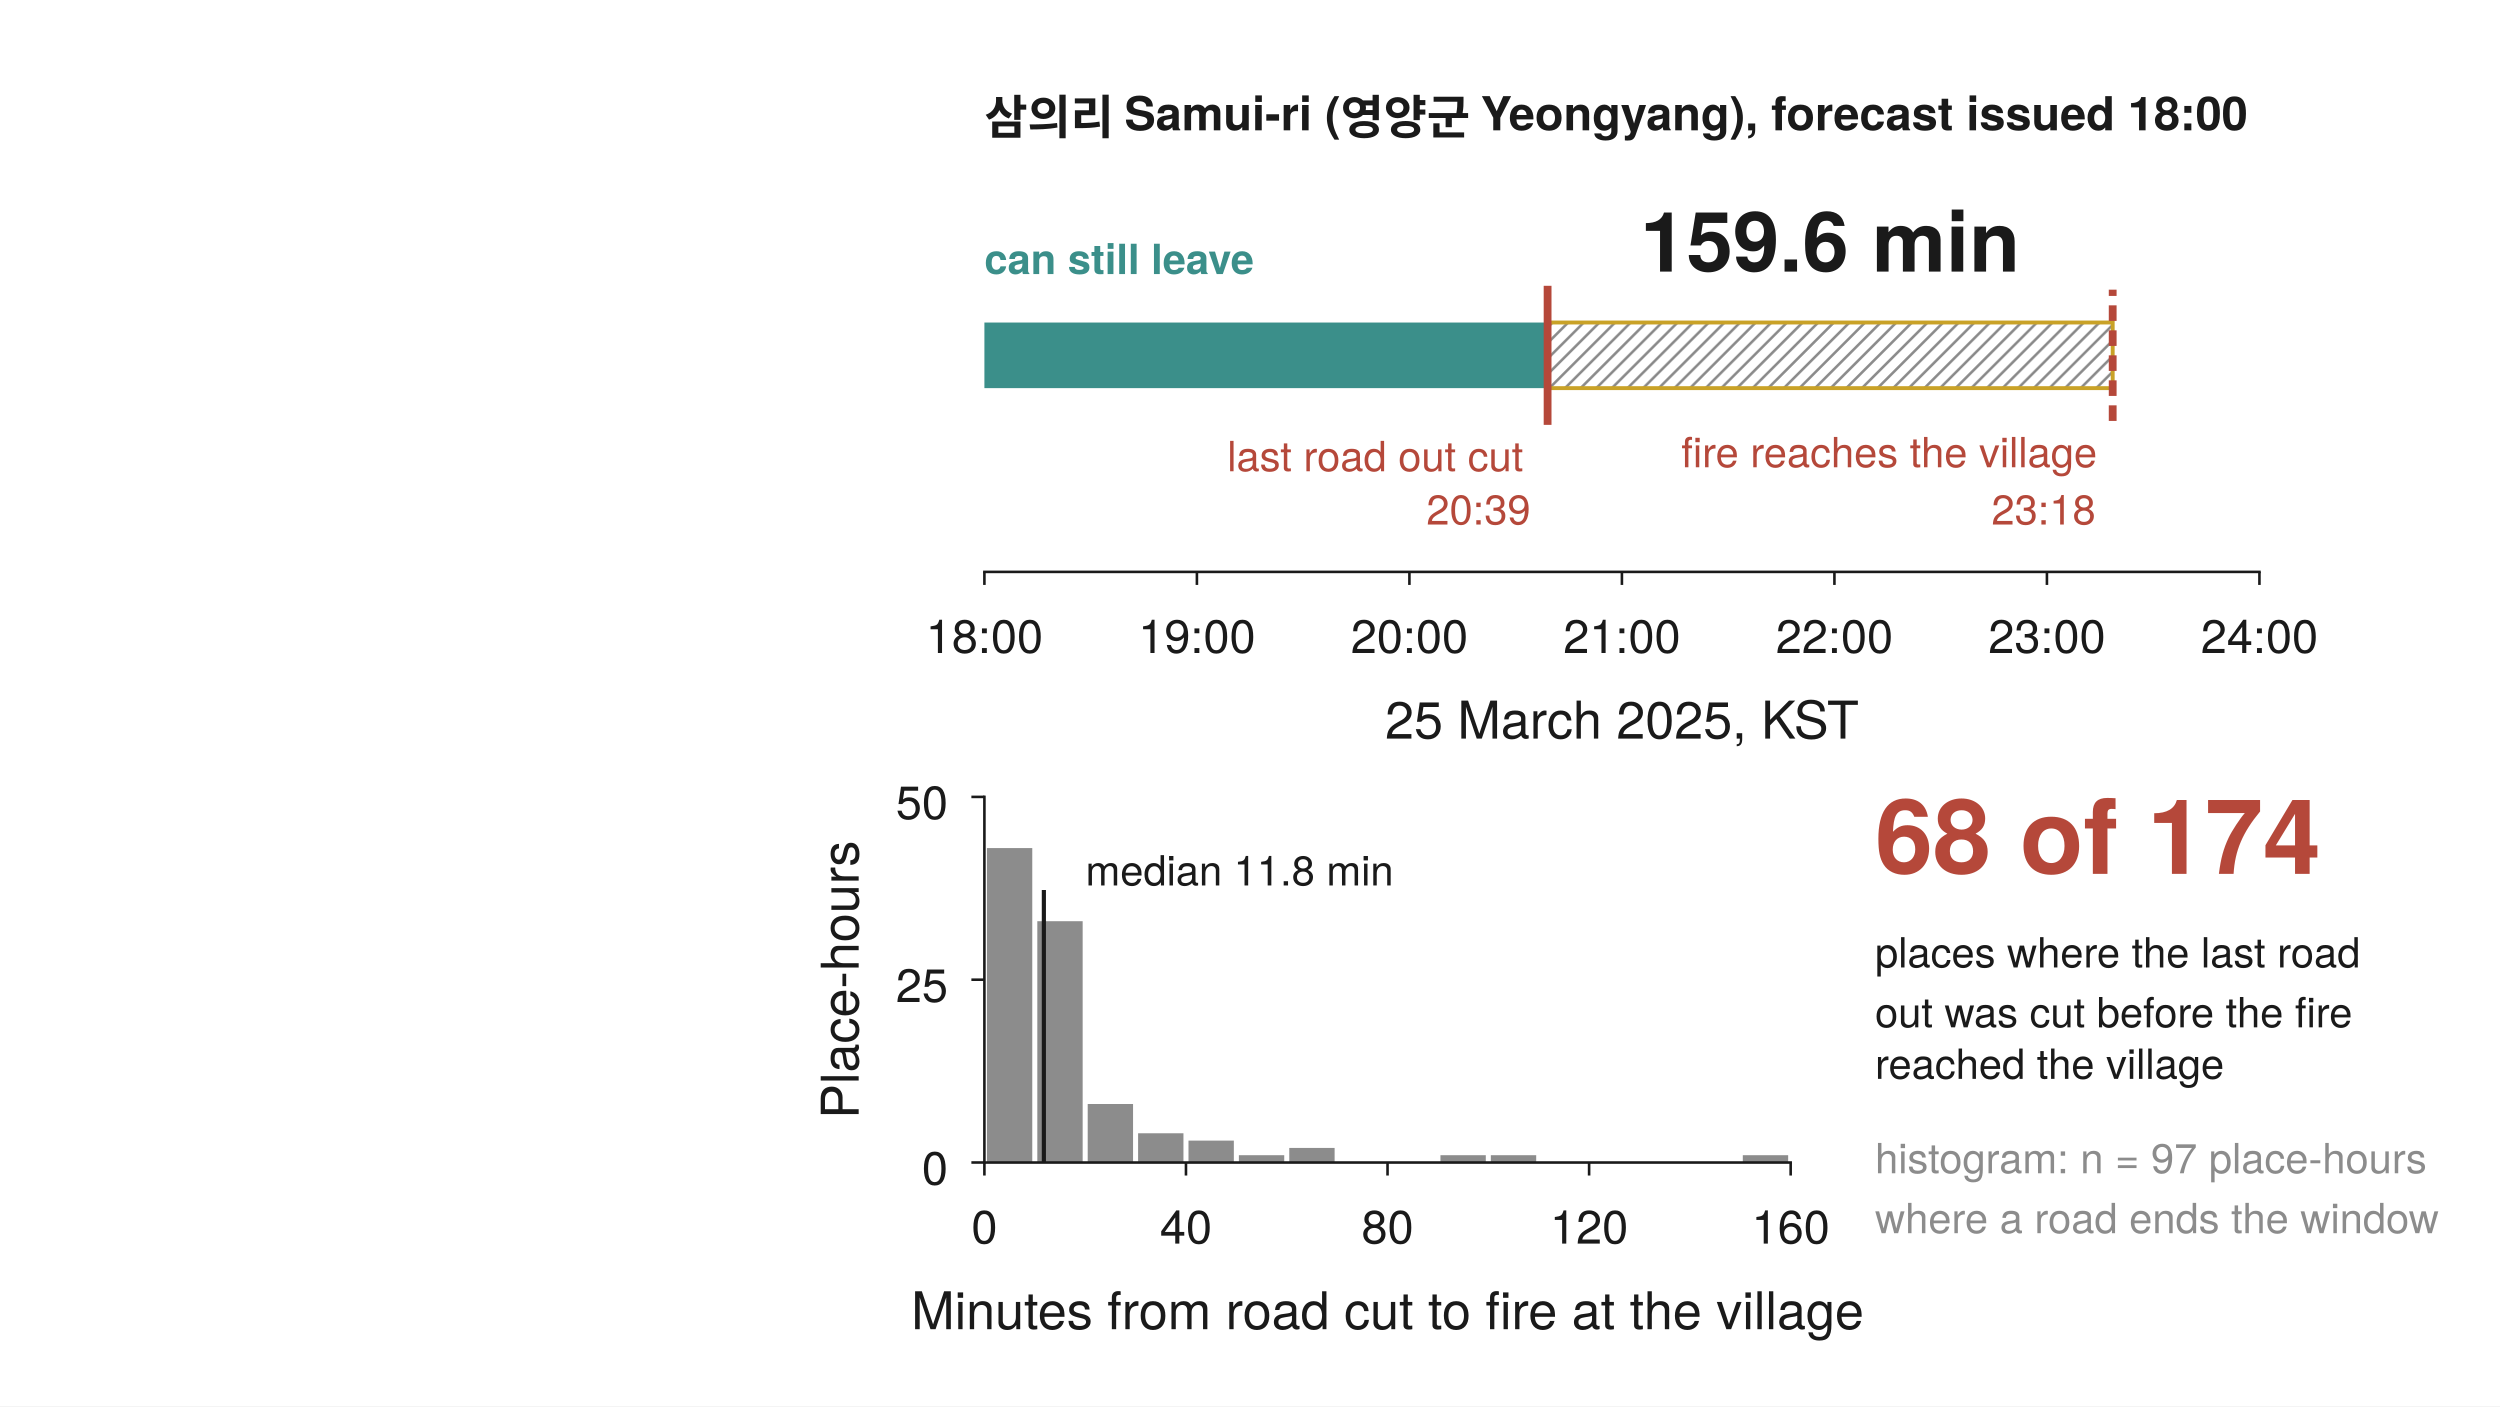
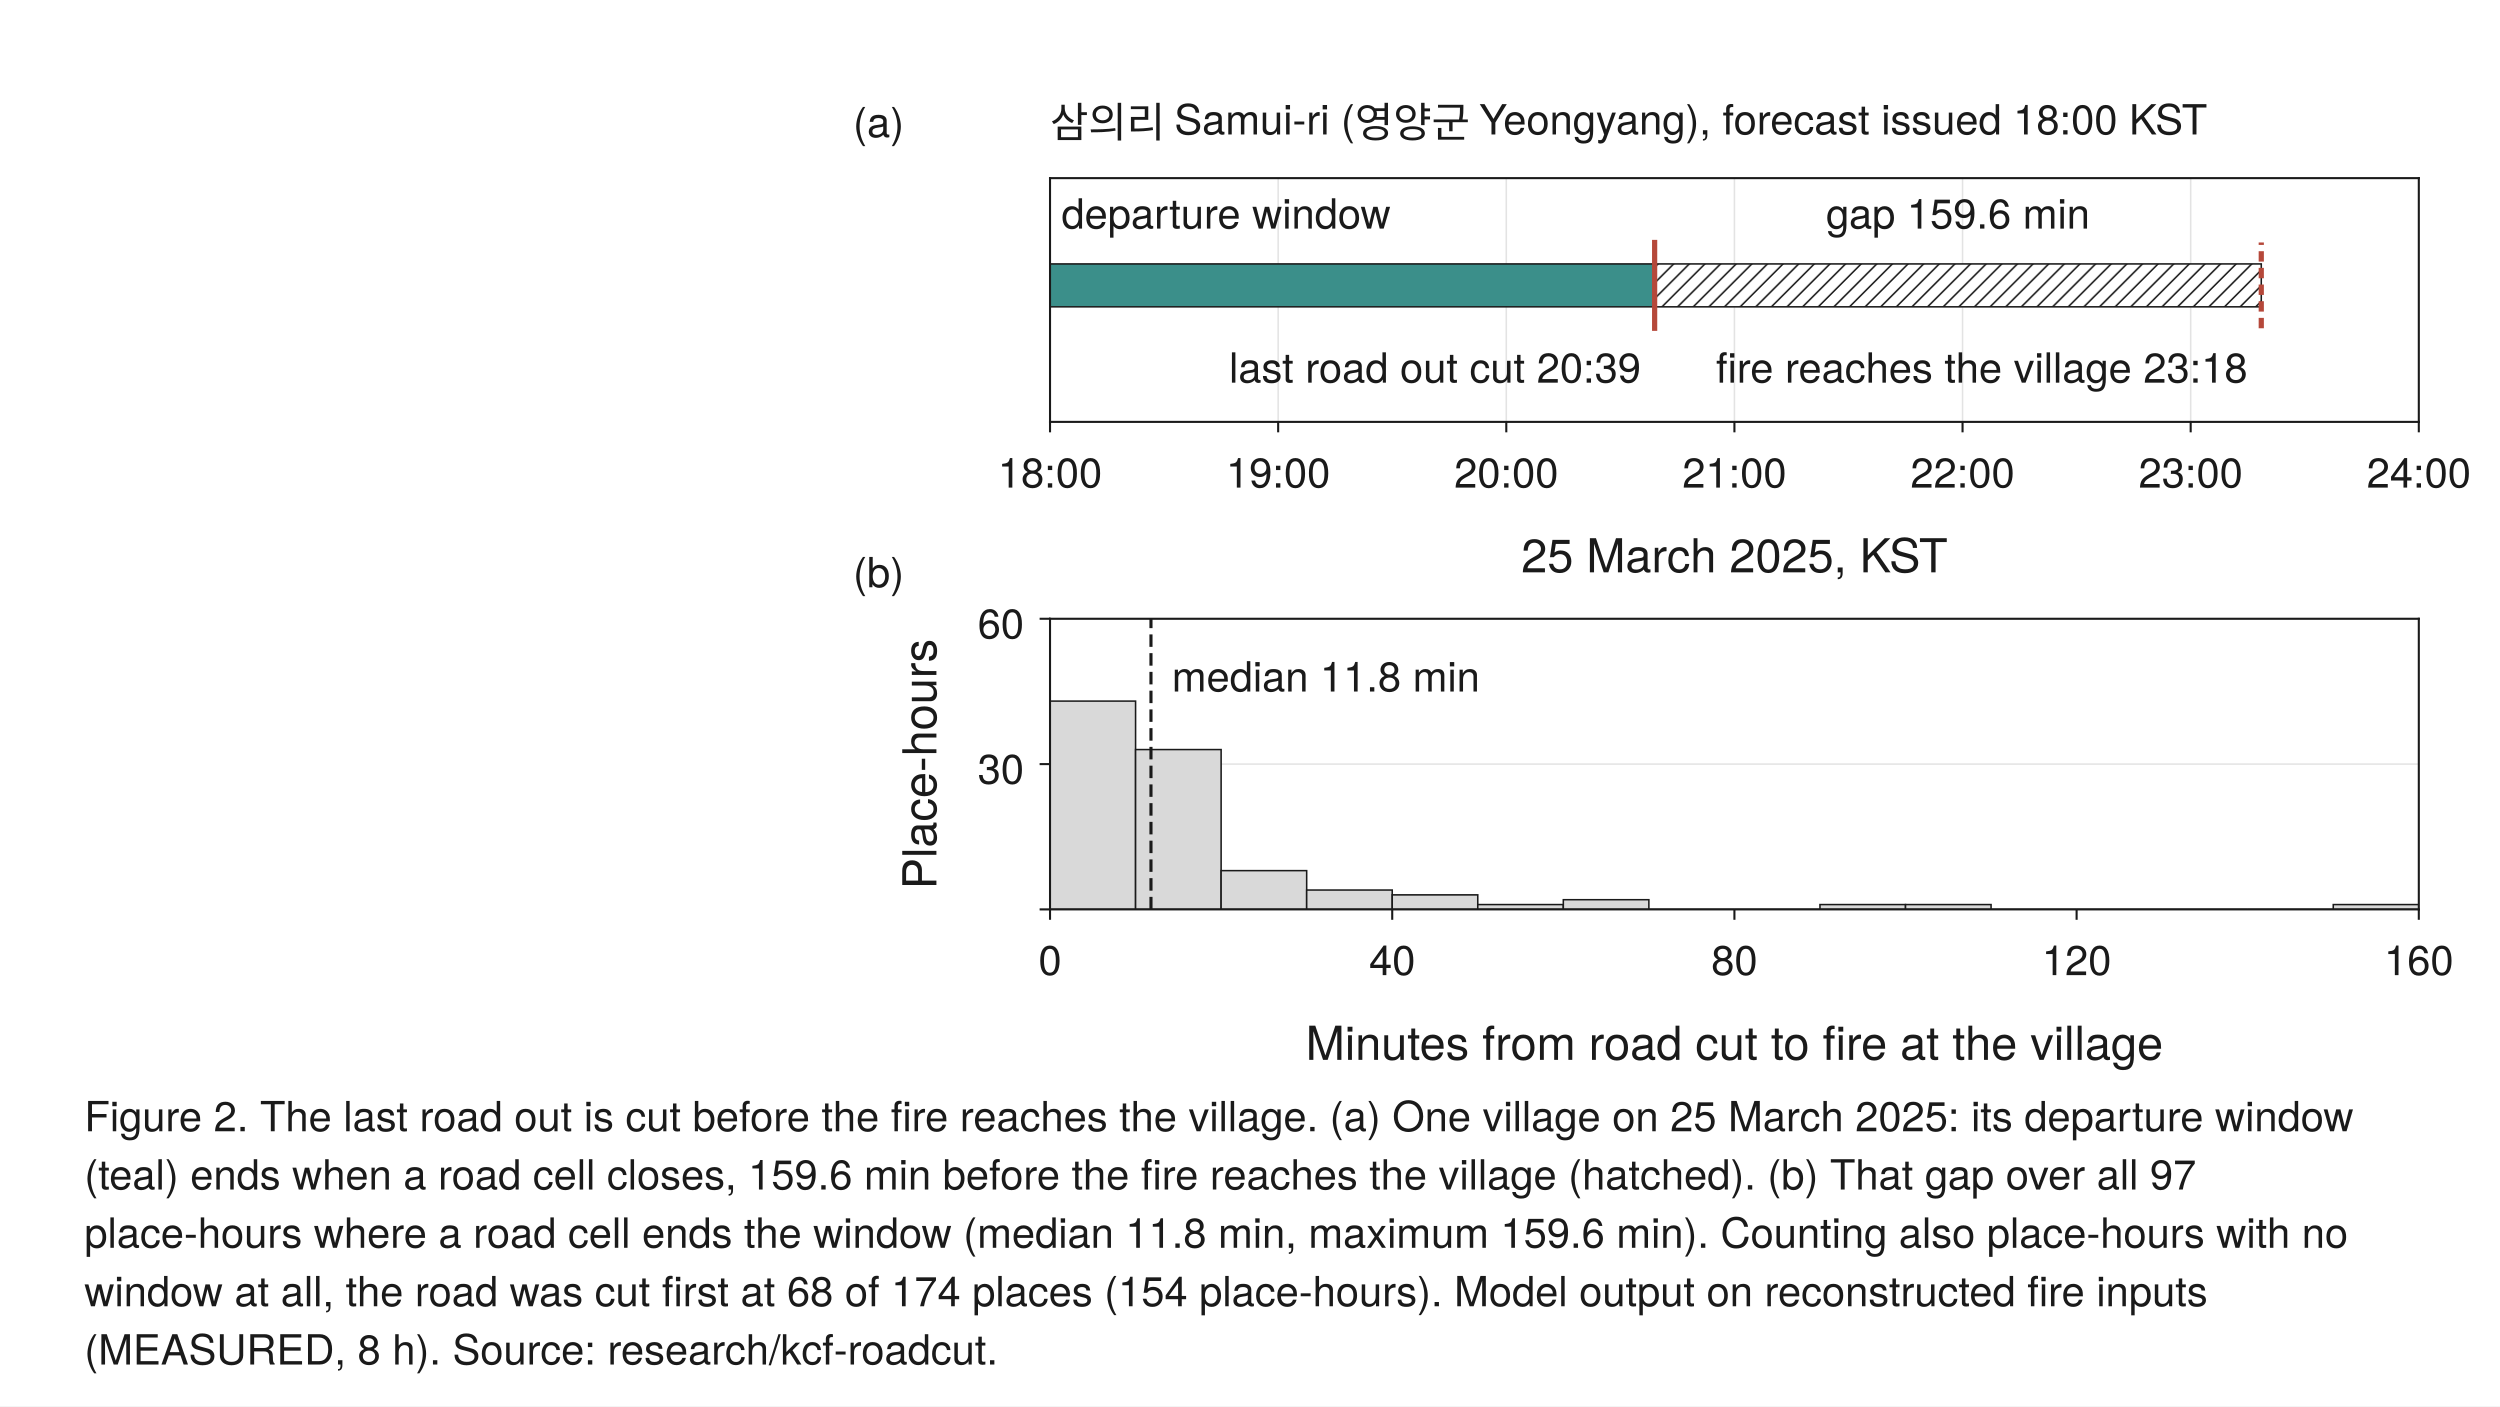
<svg xmlns="http://www.w3.org/2000/svg" xmlns:xlink="http://www.w3.org/1999/xlink" width="959.976pt" height="540pt" viewBox="0 0 959.976 540" version="1.1">
  <defs>
    <style type="text/css">*{stroke-linejoin: round; stroke-linecap: butt}</style>
  </defs>
  <g id="figure_1">
    <g id="patch_1">
      <path d="M 0 540  L 959.976 540  L 959.976 0  L 0 0  z " style="fill: #ffffff" />
    </g>
    <g id="axes_1">
      <g id="patch_2">
-         <path d="M 378 219.6  L 867.6 219.6  L 867.6 93.6  L 378 93.6  z " style="fill: #ffffff" />
-       </g>
-       <g id="patch_3">
-         <path d="M 378 149.04  L 594.263 149.04  L 594.263 123.84  L 378 123.84  z " clip-path="url(#pa792c0b1e0)" style="fill: #3b8f8a" />
-       </g>
-       <g id="patch_4">
-         <path d="M 594.263 149.04  L 811.251 149.04  L 811.251 123.84  L 594.263 123.84  z " clip-path="url(#pa792c0b1e0)" style="fill: url(#h95741f524a); stroke: #c9a227; stroke-width: 1.5; stroke-linejoin: miter" />
+         <path d="M 403.2 162  L 928.8 162  L 928.8 68.4  L 403.2 68.4  z " style="fill: #ffffff" />
      </g>
      <g id="matplotlib.axis_1">
        <g id="xtick_1">
+           <g id="bg:grid">
+             <path d="M 403.2 162  L 403.2 68.4  " clip-path="url(#pf349d18ec6)" style="fill: none; stroke: #e3e3e3; stroke-width: 0.6; stroke-linecap: square" />
+           </g>
          <g id="line2d_1">
            <defs>
-               <path id="m3ebabc26ee" d="M 0 0  L 0 5  " style="stroke: #1a1a1a" />
+               <path id="m304381d74c" d="M 0 0  L 0 4  " style="stroke: #1a1a1a; stroke-width: 0.8" />
            </defs>
            <g>
-               <use xlink:href="#m3ebabc26ee" x="378" y="219.6" style="fill: #1a1a1a; stroke: #1a1a1a" />
+               <use xlink:href="#m304381d74c" x="403.2" y="162" style="fill: #1a1a1a; stroke: #1a1a1a; stroke-width: 0.8" />
            </g>
          </g>
          <g id="text_1">
-             <text style="font-size: 18px; font-family: 'Helvetica Neue', 'NanumGothic'; text-anchor: middle; fill: #1a1a1a" x="378" y="250.736" transform="rotate(-0 378 250.736)">18:00</text>
+             <text style="font-size: 16px; font-family: 'Helvetica Neue', 'NanumGothic'; text-anchor: middle; fill: #1a1a1a" x="403.2" y="187.232" transform="rotate(-0 403.2 187.232)">18:00</text>
          </g>
        </g>
        <g id="xtick_2">
+           <g id="bg:grid">
+             <path d="M 490.8 162  L 490.8 68.4  " clip-path="url(#pf349d18ec6)" style="fill: none; stroke: #e3e3e3; stroke-width: 0.6; stroke-linecap: square" />
+           </g>
          <g id="line2d_2">
            <g>
-               <use xlink:href="#m3ebabc26ee" x="459.6" y="219.6" style="fill: #1a1a1a; stroke: #1a1a1a" />
+               <use xlink:href="#m304381d74c" x="490.8" y="162" style="fill: #1a1a1a; stroke: #1a1a1a; stroke-width: 0.8" />
            </g>
          </g>
          <g id="text_2">
-             <text style="font-size: 18px; font-family: 'Helvetica Neue', 'NanumGothic'; text-anchor: middle; fill: #1a1a1a" x="459.6" y="250.736" transform="rotate(-0 459.6 250.736)">19:00</text>
+             <text style="font-size: 16px; font-family: 'Helvetica Neue', 'NanumGothic'; text-anchor: middle; fill: #1a1a1a" x="490.8" y="187.232" transform="rotate(-0 490.8 187.232)">19:00</text>
          </g>
        </g>
        <g id="xtick_3">
+           <g id="bg:grid">
+             <path d="M 578.4 162  L 578.4 68.4  " clip-path="url(#pf349d18ec6)" style="fill: none; stroke: #e3e3e3; stroke-width: 0.6; stroke-linecap: square" />
+           </g>
          <g id="line2d_3">
            <g>
-               <use xlink:href="#m3ebabc26ee" x="541.2" y="219.6" style="fill: #1a1a1a; stroke: #1a1a1a" />
+               <use xlink:href="#m304381d74c" x="578.4" y="162" style="fill: #1a1a1a; stroke: #1a1a1a; stroke-width: 0.8" />
            </g>
          </g>
          <g id="text_3">
-             <text style="font-size: 18px; font-family: 'Helvetica Neue', 'NanumGothic'; text-anchor: middle; fill: #1a1a1a" x="541.2" y="250.736" transform="rotate(-0 541.2 250.736)">20:00</text>
+             <text style="font-size: 16px; font-family: 'Helvetica Neue', 'NanumGothic'; text-anchor: middle; fill: #1a1a1a" x="578.4" y="187.232" transform="rotate(-0 578.4 187.232)">20:00</text>
          </g>
        </g>
        <g id="xtick_4">
+           <g id="bg:grid">
+             <path d="M 666 162  L 666 68.4  " clip-path="url(#pf349d18ec6)" style="fill: none; stroke: #e3e3e3; stroke-width: 0.6; stroke-linecap: square" />
+           </g>
          <g id="line2d_4">
            <g>
-               <use xlink:href="#m3ebabc26ee" x="622.8" y="219.6" style="fill: #1a1a1a; stroke: #1a1a1a" />
+               <use xlink:href="#m304381d74c" x="666" y="162" style="fill: #1a1a1a; stroke: #1a1a1a; stroke-width: 0.8" />
            </g>
          </g>
          <g id="text_4">
-             <text style="font-size: 18px; font-family: 'Helvetica Neue', 'NanumGothic'; text-anchor: middle; fill: #1a1a1a" x="622.8" y="250.736" transform="rotate(-0 622.8 250.736)">21:00</text>
+             <text style="font-size: 16px; font-family: 'Helvetica Neue', 'NanumGothic'; text-anchor: middle; fill: #1a1a1a" x="666" y="187.232" transform="rotate(-0 666 187.232)">21:00</text>
          </g>
        </g>
        <g id="xtick_5">
+           <g id="bg:grid">
+             <path d="M 753.6 162  L 753.6 68.4  " clip-path="url(#pf349d18ec6)" style="fill: none; stroke: #e3e3e3; stroke-width: 0.6; stroke-linecap: square" />
+           </g>
          <g id="line2d_5">
            <g>
-               <use xlink:href="#m3ebabc26ee" x="704.4" y="219.6" style="fill: #1a1a1a; stroke: #1a1a1a" />
+               <use xlink:href="#m304381d74c" x="753.6" y="162" style="fill: #1a1a1a; stroke: #1a1a1a; stroke-width: 0.8" />
            </g>
          </g>
          <g id="text_5">
-             <text style="font-size: 18px; font-family: 'Helvetica Neue', 'NanumGothic'; text-anchor: middle; fill: #1a1a1a" x="704.4" y="250.736" transform="rotate(-0 704.4 250.736)">22:00</text>
+             <text style="font-size: 16px; font-family: 'Helvetica Neue', 'NanumGothic'; text-anchor: middle; fill: #1a1a1a" x="753.6" y="187.232" transform="rotate(-0 753.6 187.232)">22:00</text>
          </g>
        </g>
        <g id="xtick_6">
+           <g id="bg:grid">
+             <path d="M 841.2 162  L 841.2 68.4  " clip-path="url(#pf349d18ec6)" style="fill: none; stroke: #e3e3e3; stroke-width: 0.6; stroke-linecap: square" />
+           </g>
          <g id="line2d_6">
            <g>
-               <use xlink:href="#m3ebabc26ee" x="786" y="219.6" style="fill: #1a1a1a; stroke: #1a1a1a" />
+               <use xlink:href="#m304381d74c" x="841.2" y="162" style="fill: #1a1a1a; stroke: #1a1a1a; stroke-width: 0.8" />
            </g>
          </g>
          <g id="text_6">
-             <text style="font-size: 18px; font-family: 'Helvetica Neue', 'NanumGothic'; text-anchor: middle; fill: #1a1a1a" x="786" y="250.736" transform="rotate(-0 786 250.736)">23:00</text>
+             <text style="font-size: 16px; font-family: 'Helvetica Neue', 'NanumGothic'; text-anchor: middle; fill: #1a1a1a" x="841.2" y="187.232" transform="rotate(-0 841.2 187.232)">23:00</text>
          </g>
        </g>
        <g id="xtick_7">
+           <g id="bg:grid">
+             <path d="M 928.8 162  L 928.8 68.4  " clip-path="url(#pf349d18ec6)" style="fill: none; stroke: #e3e3e3; stroke-width: 0.6; stroke-linecap: square" />
+           </g>
          <g id="line2d_7">
            <g>
-               <use xlink:href="#m3ebabc26ee" x="867.6" y="219.6" style="fill: #1a1a1a; stroke: #1a1a1a" />
+               <use xlink:href="#m304381d74c" x="928.8" y="162" style="fill: #1a1a1a; stroke: #1a1a1a; stroke-width: 0.8" />
            </g>
          </g>
          <g id="text_7">
-             <text style="font-size: 18px; font-family: 'Helvetica Neue', 'NanumGothic'; text-anchor: middle; fill: #1a1a1a" x="867.6" y="250.736" transform="rotate(-0 867.6 250.736)">24:00</text>
+             <text style="font-size: 16px; font-family: 'Helvetica Neue', 'NanumGothic'; text-anchor: middle; fill: #1a1a1a" x="928.8" y="187.232" transform="rotate(-0 928.8 187.232)">24:00</text>
          </g>
        </g>
        <g id="text_8">
-           <text style="font-size: 20px; font-family: 'Helvetica Neue', 'NanumGothic'; text-anchor: middle; fill: #1a1a1a" x="622.8" y="283.61" transform="rotate(-0 622.8 283.61)">25 March 2025, KST</text>
+           <text style="font-size: 18px; font-family: 'Helvetica Neue', 'NanumGothic'; text-anchor: middle; fill: #1a1a1a" x="666" y="219.776" transform="rotate(-0 666 219.776)">25 March 2025, KST</text>
        </g>
      </g>
      <g id="matplotlib.axis_2" />
+       <g id="patch_3">
+         <path d="M 403.2 117.821  L 635.364 117.821  L 635.364 101.347  L 403.2 101.347  z " clip-path="url(#pf349d18ec6)" style="fill: #3b8f8a; stroke: #1a1a1a; stroke-width: 0.6; stroke-linejoin: miter" />
+       </g>
+       <g id="patch_4">
+         <path d="M 635.364 117.821  L 868.307 117.821  L 868.307 101.347  L 635.364 101.347  z " clip-path="url(#pf349d18ec6)" style="fill: url(#h51155446fb); stroke: #1a1a1a; stroke-width: 0.6; stroke-linejoin: miter" />
+       </g>
      <g id="line2d_8">
-         <path d="M 594.263 161.64  L 594.263 111.24  " clip-path="url(#pa792c0b1e0)" style="fill: none; stroke: #b5483a; stroke-width: 3; stroke-linecap: square" />
+         <path d="M 635.364 126.058  L 635.364 93.11  " clip-path="url(#pf349d18ec6)" style="fill: none; stroke: #b5483a; stroke-width: 2; stroke-linecap: square" />
      </g>
      <g id="line2d_9">
-         <path d="M 811.251 161.64  L 811.251 111.24  " clip-path="url(#pa792c0b1e0)" style="fill: none; stroke-dasharray: 6,3.6; stroke-dashoffset: 0; stroke: #b5483a; stroke-width: 3" />
+         <path d="M 868.307 126.058  L 868.307 93.11  " clip-path="url(#pf349d18ec6)" style="fill: none; stroke-dasharray: 4,2.4; stroke-dashoffset: 0; stroke: #b5483a; stroke-width: 2" />
      </g>
      <g id="patch_5">
-         <path d="M 378 219.6  L 867.6 219.6  " style="fill: none; stroke: #1a1a1a; stroke-linejoin: miter; stroke-linecap: square" />
+         <path d="M 403.2 162  L 403.2 68.4  " style="fill: none; stroke: #1a1a1a; stroke-width: 0.8; stroke-linejoin: miter; stroke-linecap: square" />
+       </g>
+       <g id="patch_6">
+         <path d="M 928.8 162  L 928.8 68.4  " style="fill: none; stroke: #1a1a1a; stroke-width: 0.8; stroke-linejoin: miter; stroke-linecap: square" />
+       </g>
+       <g id="patch_7">
+         <path d="M 403.2 162  L 928.8 162  " style="fill: none; stroke: #1a1a1a; stroke-width: 0.8; stroke-linejoin: miter; stroke-linecap: square" />
+       </g>
+       <g id="patch_8">
+         <path d="M 403.2 68.4  L 928.8 68.4  " style="fill: none; stroke: #1a1a1a; stroke-width: 0.8; stroke-linejoin: miter; stroke-linecap: square" />
      </g>
      <g id="text_9">
-         <text style="font-weight: 700; font-size: 16px; font-family: 'Helvetica Neue', 'NanumGothic'; text-anchor: start; fill: #3b8f8a" x="378" y="105.248" transform="rotate(-0 378 105.248)">can still leave</text>
+         <text style="font-size: 16px; font-family: 'Helvetica Neue', 'NanumGothic'; text-anchor: start; fill: #1a1a1a" x="407.58" y="87.79" transform="rotate(-0 407.58 87.7904)">departure window</text>
      </g>
      <g id="text_10">
-         <text style="font-weight: 700; font-size: 32px; font-family: 'Helvetica Neue', 'NanumGothic'; text-anchor: middle; fill: #1a1a1a" x="702.757" y="104.296" transform="rotate(-0 702.7567 104.296)">159.6 min</text>
+         <text style="font-size: 16px; font-family: 'Helvetica Neue', 'NanumGothic'; text-anchor: end; fill: #1a1a1a" x="630.108" y="146.946" transform="rotate(-0 630.1083 146.9456)">last road out cut 20:39</text>
      </g>
      <g id="text_11">
-         <text style="font-size: 16px; font-family: 'Helvetica Neue', 'NanumGothic'; fill: #b5483a" transform="translate(471.2547 180.953)">last road out cut</text>
-         <text style="font-size: 16px; font-family: 'Helvetica Neue', 'NanumGothic'; fill: #b5483a" transform="translate(547.7072 201.417)">20:39</text>
+         <text style="font-size: 16px; font-family: 'Helvetica Neue', 'NanumGothic'; text-anchor: end; fill: #1a1a1a" x="863.051" y="146.946" transform="rotate(-0 863.0513 146.9456)">fire reaches the village 23:18</text>
      </g>
      <g id="text_12">
-         <text style="font-size: 16px; font-family: 'Helvetica Neue', 'NanumGothic'; fill: #b5483a" transform="translate(645.6002 179.4317)">fire reaches the village</text>
-         <text style="font-size: 16px; font-family: 'Helvetica Neue', 'NanumGothic'; fill: #b5483a" transform="translate(764.6952 201.417)">23:18</text>
+         <text style="font-size: 16px; font-family: 'Helvetica Neue', 'NanumGothic'; text-anchor: middle; fill: #1a1a1a" x="751.836" y="87.79" transform="rotate(-0 751.8358 87.7904)">gap 159.6 min</text>
      </g>
    </g>
    <g id="axes_2">
-       <g id="patch_6">
-         <path d="M 378 446.4  L 687.6 446.4  L 687.6 306  L 378 306  z " style="fill: #ffffff" />
-       </g>
-       <g id="patch_7">
-         <path d="M 378.967 446.4  L 396.382 446.4  L 396.382 325.656  L 378.967 325.656  z " clip-path="url(#pa63bc8a917)" style="fill: #8c8c8c" />
-       </g>
-       <g id="patch_8">
-         <path d="M 398.317 446.4  L 415.733 446.4  L 415.733 353.736  L 398.317 353.736  z " clip-path="url(#pa63bc8a917)" style="fill: #8c8c8c" />
-       </g>
      <g id="patch_9">
-         <path d="M 417.668 446.4  L 435.082 446.4  L 435.082 423.936  L 417.668 423.936  z " clip-path="url(#pa63bc8a917)" style="fill: #8c8c8c" />
-       </g>
-       <g id="patch_10">
-         <path d="M 437.017 446.4  L 454.433 446.4  L 454.433 435.168  L 437.017 435.168  z " clip-path="url(#pa63bc8a917)" style="fill: #8c8c8c" />
-       </g>
-       <g id="patch_11">
-         <path d="M 456.368 446.4  L 473.783 446.4  L 473.783 437.976  L 456.368 437.976  z " clip-path="url(#pa63bc8a917)" style="fill: #8c8c8c" />
-       </g>
-       <g id="patch_12">
-         <path d="M 475.717 446.4  L 493.132 446.4  L 493.132 443.592  L 475.717 443.592  z " clip-path="url(#pa63bc8a917)" style="fill: #8c8c8c" />
-       </g>
-       <g id="patch_13">
-         <path d="M 495.067 446.4  L 512.482 446.4  L 512.482 440.784  L 495.067 440.784  z " clip-path="url(#pa63bc8a917)" style="fill: #8c8c8c" />
-       </g>
-       <g id="patch_14">
-         <path d="M 514.418 446.4  L 531.832 446.4  L 531.832 446.4  L 514.418 446.4  z " clip-path="url(#pa63bc8a917)" style="fill: #8c8c8c" />
-       </g>
-       <g id="patch_15">
-         <path d="M 533.768 446.4  L 551.183 446.4  L 551.183 446.4  L 533.768 446.4  z " clip-path="url(#pa63bc8a917)" style="fill: #8c8c8c" />
-       </g>
-       <g id="patch_16">
-         <path d="M 553.117 446.4  L 570.533 446.4  L 570.533 443.592  L 553.117 443.592  z " clip-path="url(#pa63bc8a917)" style="fill: #8c8c8c" />
-       </g>
-       <g id="patch_17">
-         <path d="M 572.467 446.4  L 589.883 446.4  L 589.883 443.592  L 572.467 443.592  z " clip-path="url(#pa63bc8a917)" style="fill: #8c8c8c" />
-       </g>
-       <g id="patch_18">
-         <path d="M 591.817 446.4  L 609.232 446.4  L 609.232 446.4  L 591.817 446.4  z " clip-path="url(#pa63bc8a917)" style="fill: #8c8c8c" />
-       </g>
-       <g id="patch_19">
-         <path d="M 611.168 446.4  L 628.582 446.4  L 628.582 446.4  L 611.168 446.4  z " clip-path="url(#pa63bc8a917)" style="fill: #8c8c8c" />
-       </g>
-       <g id="patch_20">
-         <path d="M 630.518 446.4  L 647.933 446.4  L 647.933 446.4  L 630.518 446.4  z " clip-path="url(#pa63bc8a917)" style="fill: #8c8c8c" />
-       </g>
-       <g id="patch_21">
-         <path d="M 649.867 446.4  L 667.283 446.4  L 667.283 446.4  L 649.867 446.4  z " clip-path="url(#pa63bc8a917)" style="fill: #8c8c8c" />
-       </g>
-       <g id="patch_22">
-         <path d="M 669.217 446.4  L 686.633 446.4  L 686.633 443.592  L 669.217 443.592  z " clip-path="url(#pa63bc8a917)" style="fill: #8c8c8c" />
+         <path d="M 403.2 349.2  L 928.8 349.2  L 928.8 237.6  L 403.2 237.6  z " style="fill: #ffffff" />
      </g>
      <g id="matplotlib.axis_3">
        <g id="xtick_8">
          <g id="line2d_10">
            <g>
-               <use xlink:href="#m3ebabc26ee" x="378" y="446.4" style="fill: #1a1a1a; stroke: #1a1a1a" />
+               <use xlink:href="#m304381d74c" x="403.2" y="349.2" style="fill: #1a1a1a; stroke: #1a1a1a; stroke-width: 0.8" />
            </g>
          </g>
          <g id="text_13">
-             <text style="font-size: 18px; font-family: 'Helvetica Neue', 'NanumGothic'; text-anchor: middle; fill: #1a1a1a" x="378" y="477.536" transform="rotate(-0 378 477.536)">0</text>
+             <text style="font-size: 16px; font-family: 'Helvetica Neue', 'NanumGothic'; text-anchor: middle; fill: #1a1a1a" x="403.2" y="374.432" transform="rotate(-0 403.2 374.432)">0</text>
          </g>
        </g>
        <g id="xtick_9">
          <g id="line2d_11">
            <g>
-               <use xlink:href="#m3ebabc26ee" x="455.4" y="446.4" style="fill: #1a1a1a; stroke: #1a1a1a" />
+               <use xlink:href="#m304381d74c" x="534.6" y="349.2" style="fill: #1a1a1a; stroke: #1a1a1a; stroke-width: 0.8" />
            </g>
          </g>
          <g id="text_14">
-             <text style="font-size: 18px; font-family: 'Helvetica Neue', 'NanumGothic'; text-anchor: middle; fill: #1a1a1a" x="455.4" y="477.536" transform="rotate(-0 455.4 477.536)">40</text>
+             <text style="font-size: 16px; font-family: 'Helvetica Neue', 'NanumGothic'; text-anchor: middle; fill: #1a1a1a" x="534.6" y="374.432" transform="rotate(-0 534.6 374.432)">40</text>
          </g>
        </g>
        <g id="xtick_10">
          <g id="line2d_12">
            <g>
-               <use xlink:href="#m3ebabc26ee" x="532.8" y="446.4" style="fill: #1a1a1a; stroke: #1a1a1a" />
+               <use xlink:href="#m304381d74c" x="666" y="349.2" style="fill: #1a1a1a; stroke: #1a1a1a; stroke-width: 0.8" />
            </g>
          </g>
          <g id="text_15">
-             <text style="font-size: 18px; font-family: 'Helvetica Neue', 'NanumGothic'; text-anchor: middle; fill: #1a1a1a" x="532.8" y="477.536" transform="rotate(-0 532.8 477.536)">80</text>
+             <text style="font-size: 16px; font-family: 'Helvetica Neue', 'NanumGothic'; text-anchor: middle; fill: #1a1a1a" x="666" y="374.432" transform="rotate(-0 666 374.432)">80</text>
          </g>
        </g>
        <g id="xtick_11">
          <g id="line2d_13">
            <g>
-               <use xlink:href="#m3ebabc26ee" x="610.2" y="446.4" style="fill: #1a1a1a; stroke: #1a1a1a" />
+               <use xlink:href="#m304381d74c" x="797.4" y="349.2" style="fill: #1a1a1a; stroke: #1a1a1a; stroke-width: 0.8" />
            </g>
          </g>
          <g id="text_16">
-             <text style="font-size: 18px; font-family: 'Helvetica Neue', 'NanumGothic'; text-anchor: middle; fill: #1a1a1a" x="610.2" y="477.536" transform="rotate(-0 610.2 477.536)">120</text>
+             <text style="font-size: 16px; font-family: 'Helvetica Neue', 'NanumGothic'; text-anchor: middle; fill: #1a1a1a" x="797.4" y="374.432" transform="rotate(-0 797.4 374.432)">120</text>
          </g>
        </g>
        <g id="xtick_12">
          <g id="line2d_14">
            <g>
-               <use xlink:href="#m3ebabc26ee" x="687.6" y="446.4" style="fill: #1a1a1a; stroke: #1a1a1a" />
+               <use xlink:href="#m304381d74c" x="928.8" y="349.2" style="fill: #1a1a1a; stroke: #1a1a1a; stroke-width: 0.8" />
            </g>
          </g>
          <g id="text_17">
-             <text style="font-size: 18px; font-family: 'Helvetica Neue', 'NanumGothic'; text-anchor: middle; fill: #1a1a1a" x="687.6" y="477.536" transform="rotate(-0 687.6 477.536)">160</text>
+             <text style="font-size: 16px; font-family: 'Helvetica Neue', 'NanumGothic'; text-anchor: middle; fill: #1a1a1a" x="928.8" y="374.432" transform="rotate(-0 928.8 374.432)">160</text>
          </g>
        </g>
        <g id="text_18">
-           <text style="font-size: 20px; font-family: 'Helvetica Neue', 'NanumGothic'; text-anchor: middle; fill: #1a1a1a" x="532.8" y="510.41" transform="rotate(-0 532.8 510.41)">Minutes from road cut to fire at the village</text>
+           <text style="font-size: 18px; font-family: 'Helvetica Neue', 'NanumGothic'; text-anchor: middle; fill: #1a1a1a" x="666" y="406.976" transform="rotate(-0 666 406.976)">Minutes from road cut to fire at the village</text>
        </g>
      </g>
      <g id="matplotlib.axis_4">
        <g id="ytick_1">
+           <g id="bg:grid">
+             <path d="M 403.2 349.2  L 928.8 349.2  " clip-path="url(#p80c8856b9f)" style="fill: none; stroke: #e3e3e3; stroke-width: 0.6; stroke-linecap: square" />
+           </g>
          <g id="line2d_15">
            <defs>
-               <path id="m56c2b5164c" d="M 0 0  L -5 0  " style="stroke: #1a1a1a" />
+               <path id="m739abc0810" d="M 0 0  L -4 0  " style="stroke: #1a1a1a; stroke-width: 0.8" />
            </defs>
            <g>
-               <use xlink:href="#m56c2b5164c" x="378" y="446.4" style="fill: #1a1a1a; stroke: #1a1a1a" />
+               <use xlink:href="#m739abc0810" x="403.2" y="349.2" style="fill: #1a1a1a; stroke: #1a1a1a; stroke-width: 0.8" />
+             </g>
+           </g>
+         </g>
+         <g id="ytick_2">
+           <g id="bg:grid">
+             <path d="M 403.2 293.4  L 928.8 293.4  " clip-path="url(#p80c8856b9f)" style="fill: none; stroke: #e3e3e3; stroke-width: 0.6; stroke-linecap: square" />
+           </g>
+           <g id="line2d_16">
+             <g>
+               <use xlink:href="#m739abc0810" x="403.2" y="293.4" style="fill: #1a1a1a; stroke: #1a1a1a; stroke-width: 0.8" />
            </g>
          </g>
          <g id="text_19">
-             <text style="font-size: 18px; font-family: 'Helvetica Neue', 'NanumGothic'; text-anchor: end; fill: #1a1a1a" x="364" y="454.968" transform="rotate(-0 364 454.968)">0</text>
-           </g>
-         </g>
-         <g id="ytick_2">
-           <g id="line2d_16">
-             <g>
-               <use xlink:href="#m56c2b5164c" x="378" y="376.2" style="fill: #1a1a1a; stroke: #1a1a1a" />
+             <text style="font-size: 16px; font-family: 'Helvetica Neue', 'NanumGothic'; text-anchor: end; fill: #1a1a1a" x="393.2" y="301.016" transform="rotate(-0 393.2 301.016)">30</text>
+           </g>
+         </g>
+         <g id="ytick_3">
+           <g id="bg:grid">
+             <path d="M 403.2 237.6  L 928.8 237.6  " clip-path="url(#p80c8856b9f)" style="fill: none; stroke: #e3e3e3; stroke-width: 0.6; stroke-linecap: square" />
+           </g>
+           <g id="line2d_17">
+             <g>
+               <use xlink:href="#m739abc0810" x="403.2" y="237.6" style="fill: #1a1a1a; stroke: #1a1a1a; stroke-width: 0.8" />
            </g>
          </g>
          <g id="text_20">
-             <text style="font-size: 18px; font-family: 'Helvetica Neue', 'NanumGothic'; text-anchor: end; fill: #1a1a1a" x="364" y="384.768" transform="rotate(-0 364 384.768)">25</text>
-           </g>
-         </g>
-         <g id="ytick_3">
-           <g id="line2d_17">
-             <g>
-               <use xlink:href="#m56c2b5164c" x="378" y="306" style="fill: #1a1a1a; stroke: #1a1a1a" />
-             </g>
-           </g>
-           <g id="text_21">
-             <text style="font-size: 18px; font-family: 'Helvetica Neue', 'NanumGothic'; text-anchor: end; fill: #1a1a1a" x="364" y="314.568" transform="rotate(-0 364 314.568)">50</text>
-           </g>
-         </g>
-         <g id="text_22">
-           <text style="font-size: 20px; font-family: 'Helvetica Neue', 'NanumGothic'; text-anchor: middle; fill: #1a1a1a" x="329.726" y="376.2" transform="rotate(-90 329.7262 376.2)">Place-hours</text>
-         </g>
+             <text style="font-size: 16px; font-family: 'Helvetica Neue', 'NanumGothic'; text-anchor: end; fill: #1a1a1a" x="393.2" y="245.216" transform="rotate(-0 393.2 245.216)">60</text>
+           </g>
+         </g>
+         <g id="text_21">
+           <text style="font-size: 18px; font-family: 'Helvetica Neue', 'NanumGothic'; text-anchor: middle; fill: #1a1a1a" x="359.576" y="293.4" transform="rotate(-90 359.576 293.4)">Place-hours</text>
+         </g>
+       </g>
+       <g id="patch_10">
+         <path d="M 403.2 349.2  L 436.05 349.2  L 436.05 269.22  L 403.2 269.22  z " clip-path="url(#p80c8856b9f)" style="fill: #d9d9d9; stroke: #1a1a1a; stroke-width: 0.6; stroke-linejoin: miter" />
+       </g>
+       <g id="patch_11">
+         <path d="M 436.05 349.2  L 468.9 349.2  L 468.9 287.82  L 436.05 287.82  z " clip-path="url(#p80c8856b9f)" style="fill: #d9d9d9; stroke: #1a1a1a; stroke-width: 0.6; stroke-linejoin: miter" />
+       </g>
+       <g id="patch_12">
+         <path d="M 468.9 349.2  L 501.75 349.2  L 501.75 334.32  L 468.9 334.32  z " clip-path="url(#p80c8856b9f)" style="fill: #d9d9d9; stroke: #1a1a1a; stroke-width: 0.6; stroke-linejoin: miter" />
+       </g>
+       <g id="patch_13">
+         <path d="M 501.75 349.2  L 534.6 349.2  L 534.6 341.76  L 501.75 341.76  z " clip-path="url(#p80c8856b9f)" style="fill: #d9d9d9; stroke: #1a1a1a; stroke-width: 0.6; stroke-linejoin: miter" />
+       </g>
+       <g id="patch_14">
+         <path d="M 534.6 349.2  L 567.45 349.2  L 567.45 343.62  L 534.6 343.62  z " clip-path="url(#p80c8856b9f)" style="fill: #d9d9d9; stroke: #1a1a1a; stroke-width: 0.6; stroke-linejoin: miter" />
+       </g>
+       <g id="patch_15">
+         <path d="M 567.45 349.2  L 600.3 349.2  L 600.3 347.34  L 567.45 347.34  z " clip-path="url(#p80c8856b9f)" style="fill: #d9d9d9; stroke: #1a1a1a; stroke-width: 0.6; stroke-linejoin: miter" />
+       </g>
+       <g id="patch_16">
+         <path d="M 600.3 349.2  L 633.15 349.2  L 633.15 345.48  L 600.3 345.48  z " clip-path="url(#p80c8856b9f)" style="fill: #d9d9d9; stroke: #1a1a1a; stroke-width: 0.6; stroke-linejoin: miter" />
+       </g>
+       <g id="patch_17">
+         <path d="M 633.15 349.2  L 666 349.2  L 666 349.2  L 633.15 349.2  z " clip-path="url(#p80c8856b9f)" style="fill: #d9d9d9; stroke: #1a1a1a; stroke-width: 0.6; stroke-linejoin: miter" />
+       </g>
+       <g id="patch_18">
+         <path d="M 666 349.2  L 698.85 349.2  L 698.85 349.2  L 666 349.2  z " clip-path="url(#p80c8856b9f)" style="fill: #d9d9d9; stroke: #1a1a1a; stroke-width: 0.6; stroke-linejoin: miter" />
+       </g>
+       <g id="patch_19">
+         <path d="M 698.85 349.2  L 731.7 349.2  L 731.7 347.34  L 698.85 347.34  z " clip-path="url(#p80c8856b9f)" style="fill: #d9d9d9; stroke: #1a1a1a; stroke-width: 0.6; stroke-linejoin: miter" />
+       </g>
+       <g id="patch_20">
+         <path d="M 731.7 349.2  L 764.55 349.2  L 764.55 347.34  L 731.7 347.34  z " clip-path="url(#p80c8856b9f)" style="fill: #d9d9d9; stroke: #1a1a1a; stroke-width: 0.6; stroke-linejoin: miter" />
+       </g>
+       <g id="patch_21">
+         <path d="M 764.55 349.2  L 797.4 349.2  L 797.4 349.2  L 764.55 349.2  z " clip-path="url(#p80c8856b9f)" style="fill: #d9d9d9; stroke: #1a1a1a; stroke-width: 0.6; stroke-linejoin: miter" />
+       </g>
+       <g id="patch_22">
+         <path d="M 797.4 349.2  L 830.25 349.2  L 830.25 349.2  L 797.4 349.2  z " clip-path="url(#p80c8856b9f)" style="fill: #d9d9d9; stroke: #1a1a1a; stroke-width: 0.6; stroke-linejoin: miter" />
+       </g>
+       <g id="patch_23">
+         <path d="M 830.25 349.2  L 863.1 349.2  L 863.1 349.2  L 830.25 349.2  z " clip-path="url(#p80c8856b9f)" style="fill: #d9d9d9; stroke: #1a1a1a; stroke-width: 0.6; stroke-linejoin: miter" />
+       </g>
+       <g id="patch_24">
+         <path d="M 863.1 349.2  L 895.95 349.2  L 895.95 349.2  L 863.1 349.2  z " clip-path="url(#p80c8856b9f)" style="fill: #d9d9d9; stroke: #1a1a1a; stroke-width: 0.6; stroke-linejoin: miter" />
+       </g>
+       <g id="patch_25">
+         <path d="M 895.95 349.2  L 928.8 349.2  L 928.8 347.34  L 895.95 347.34  z " clip-path="url(#p80c8856b9f)" style="fill: #d9d9d9; stroke: #1a1a1a; stroke-width: 0.6; stroke-linejoin: miter" />
      </g>
      <g id="line2d_18">
-         <path d="M 400.833 446.4  L 400.833 342.56  " clip-path="url(#pa63bc8a917)" style="fill: none; stroke: #1a1a1a; stroke-width: 1.6; stroke-linecap: square" />
-       </g>
-       <g id="patch_23">
-         <path d="M 378 446.4  L 378 306  " style="fill: none; stroke: #1a1a1a; stroke-linejoin: miter; stroke-linecap: square" />
-       </g>
-       <g id="patch_24">
-         <path d="M 378 446.4  L 687.6 446.4  " style="fill: none; stroke: #1a1a1a; stroke-linejoin: miter; stroke-linecap: square" />
-       </g>
-       <g id="text_23">
-         <text style="font-size: 16px; font-family: 'Helvetica Neue', 'NanumGothic'; text-anchor: start; fill: #1a1a1a" x="416.833" y="340.02" transform="rotate(-0 416.833 340.0201)">median 11.8 min</text>
-       </g>
+         <path d="M 441.963 349.2  L 441.963 237.6  " clip-path="url(#p80c8856b9f)" style="fill: none; stroke-dasharray: 4.8,2.4; stroke-dashoffset: 0; stroke: #1a1a1a; stroke-width: 1.2" />
+       </g>
+       <g id="patch_26">
+         <path d="M 403.2 349.2  L 403.2 237.6  " style="fill: none; stroke: #1a1a1a; stroke-width: 0.8; stroke-linejoin: miter; stroke-linecap: square" />
+       </g>
+       <g id="patch_27">
+         <path d="M 928.8 349.2  L 928.8 237.6  " style="fill: none; stroke: #1a1a1a; stroke-width: 0.8; stroke-linejoin: miter; stroke-linecap: square" />
+       </g>
+       <g id="patch_28">
+         <path d="M 403.2 349.2  L 928.8 349.2  " style="fill: none; stroke: #1a1a1a; stroke-width: 0.8; stroke-linejoin: miter; stroke-linecap: square" />
+       </g>
+       <g id="patch_29">
+         <path d="M 403.2 237.6  L 928.8 237.6  " style="fill: none; stroke: #1a1a1a; stroke-width: 0.8; stroke-linejoin: miter; stroke-linecap: square" />
+       </g>
+       <g id="text_22">
+         <text style="font-size: 16px; font-family: 'Helvetica Neue', 'NanumGothic'; text-anchor: start; fill: #1a1a1a" x="449.963" y="265.534" transform="rotate(-0 449.963 265.5344)">median 11.8 min</text>
+       </g>
+     </g>
+     <g id="text_23">
+       <text style="font-size: 16px; font-family: 'Helvetica Neue', 'NanumGothic'; text-anchor: start; fill: #1a1a1a" x="327.6" y="52.712" transform="rotate(-0 327.6 52.712)">(a)</text>
    </g>
    <g id="text_24">
-       <text style="font-weight: 700; font-size: 18px; font-family: 'Helvetica Neue', 'NanumGothic'; text-anchor: start; fill: #1a1a1a" x="378" y="51.462" transform="rotate(-0 378 51.462)">삼의리 Samui-ri (영양군 Yeongyang), forecast issued 18:00</text>
+       <text style="font-size: 16px; font-family: 'Helvetica Neue', 'NanumGothic'; text-anchor: start; fill: #1a1a1a" x="403.2" y="52.712" transform="rotate(-0 403.2 52.712)">삼의리 Samui-ri (영양군 Yeongyang), forecast issued 18:00 KST</text>
    </g>
    <g id="text_25">
-       <text style="font-weight: 700; font-size: 40px; font-family: 'Helvetica Neue', 'NanumGothic'; text-anchor: start; fill: #b5483a" x="720" y="335.56" transform="rotate(-0 720 335.56)">68 of 174</text>
-     </g>
-     <g id="text_26">
-       <text style="font-size: 16px; font-family: 'Helvetica Neue', 'NanumGothic'; fill: #1a1a1a" transform="translate(720 371.5002)">places where the last road</text>
-       <text style="font-size: 16px; font-family: 'Helvetica Neue', 'NanumGothic'; fill: #1a1a1a" transform="translate(720 394.4887)">out was cut before the fire</text>
-       <text style="font-size: 16px; font-family: 'Helvetica Neue', 'NanumGothic'; fill: #1a1a1a" transform="translate(720 414.276)">reached the village</text>
-     </g>
-     <g id="text_27">
-       <text style="font-size: 16px; font-family: 'Helvetica Neue', 'NanumGothic'; fill: #8c8c8c" transform="translate(720 450.522)">histogram: n = 97 place-hours</text>
-       <text style="font-size: 16px; font-family: 'Helvetica Neue', 'NanumGothic'; fill: #8c8c8c" transform="translate(720 473.543)">where a road ends the window</text>
+       <text style="font-size: 16px; font-family: 'Helvetica Neue', 'NanumGothic'; text-anchor: start; fill: #1a1a1a" x="327.6" y="225.512" transform="rotate(-0 327.6 225.512)">(b)</text>
+     </g>
+     <g id="caption">
+       <text style="font-size: 16px; font-family: 'Helvetica Neue', 'NanumGothic'; fill: #1a1a1a" transform="translate(32.4 434.399)">Figure 2. The last road out is cut before the fire reaches the village. (a) One village on 25 March 2025: its departure window</text>
+       <text style="font-size: 16px; font-family: 'Helvetica Neue', 'NanumGothic'; fill: #1a1a1a" transform="translate(32.4 456.767)">(teal) ends when a road cell closes, 159.6 min before the fire reaches the village (hatched). (b) That gap over all 97</text>
+       <text style="font-size: 16px; font-family: 'Helvetica Neue', 'NanumGothic'; fill: #1a1a1a" transform="translate(32.4 479.135)">place-hours where a road cell ends the window (median 11.8 min, maximum 159.6 min). Counting also place-hours with no</text>
+       <text style="font-size: 16px; font-family: 'Helvetica Neue', 'NanumGothic'; fill: #1a1a1a" transform="translate(32.4 501.5992)">window at all, the road was cut first at 68 of 174 places (154 place-hours). Model output on reconstructed fire inputs</text>
+       <text style="font-size: 16px; font-family: 'Helvetica Neue', 'NanumGothic'; fill: #1a1a1a" transform="translate(32.4 523.9673)">(MEASURED, 8 h). Source: research/kcf-roadcut.</text>
    </g>
  </g>
  <defs>
-     <clipPath id="pa792c0b1e0">
-       <rect x="378" y="93.6" width="489.6" height="126" />
+     <clipPath id="pf349d18ec6">
+       <rect x="403.2" y="68.4" width="525.6" height="93.6" />
    </clipPath>
-     <clipPath id="pa63bc8a917">
-       <rect x="378" y="306" width="309.6" height="140.4" />
+     <clipPath id="p80c8856b9f">
+       <rect x="403.2" y="237.6" width="525.6" height="111.6" />
    </clipPath>
  </defs>
  <defs>
-     <pattern id="h95741f524a" patternUnits="userSpaceOnUse" x="0" y="0" width="72" height="72">
+     <pattern id="h51155446fb" patternUnits="userSpaceOnUse" x="0" y="0" width="72" height="72">
      <rect x="0" y="0" width="73" height="73" fill="#ffffff" />
-       <path d="M -36 36  L 36 -36  M -33 39  L 39 -33  M -30 42  L 42 -30  M -27 45  L 45 -27  M -24 48  L 48 -24  M -21 51  L 51 -21  M -18 54  L 54 -18  M -15 57  L 57 -15  M -12 60  L 60 -12  M -9 63  L 63 -9  M -6 66  L 66 -6  M -3 69  L 69 -3  M 0 72  L 72 0  M 3 75  L 75 3  M 6 78  L 78 6  M 9 81  L 81 9  M 12 84  L 84 12  M 15 87  L 87 15  M 18 90  L 90 18  M 21 93  L 93 21  M 24 96  L 96 24  M 27 99  L 99 27  M 30 102  L 102 30  M 33 105  L 105 33  M 36 108  L 108 36  " style="fill: #8c8c8c; stroke: #8c8c8c; stroke-width: 1.0; stroke-linecap: butt; stroke-linejoin: miter" />
+       <path d="M -36 36  L 36 -36  M -33 39  L 39 -33  M -30 42  L 42 -30  M -27 45  L 45 -27  M -24 48  L 48 -24  M -21 51  L 51 -21  M -18 54  L 54 -18  M -15 57  L 57 -15  M -12 60  L 60 -12  M -9 63  L 63 -9  M -6 66  L 66 -6  M -3 69  L 69 -3  M 0 72  L 72 0  M 3 75  L 75 3  M 6 78  L 78 6  M 9 81  L 81 9  M 12 84  L 84 12  M 15 87  L 87 15  M 18 90  L 90 18  M 21 93  L 93 21  M 24 96  L 96 24  M 27 99  L 99 27  M 30 102  L 102 30  M 33 105  L 105 33  M 36 108  L 108 36  " style="fill: #1a1a1a; stroke: #1a1a1a; stroke-width: 0.6; stroke-linecap: butt; stroke-linejoin: miter" />
    </pattern>
  </defs>
</svg>
